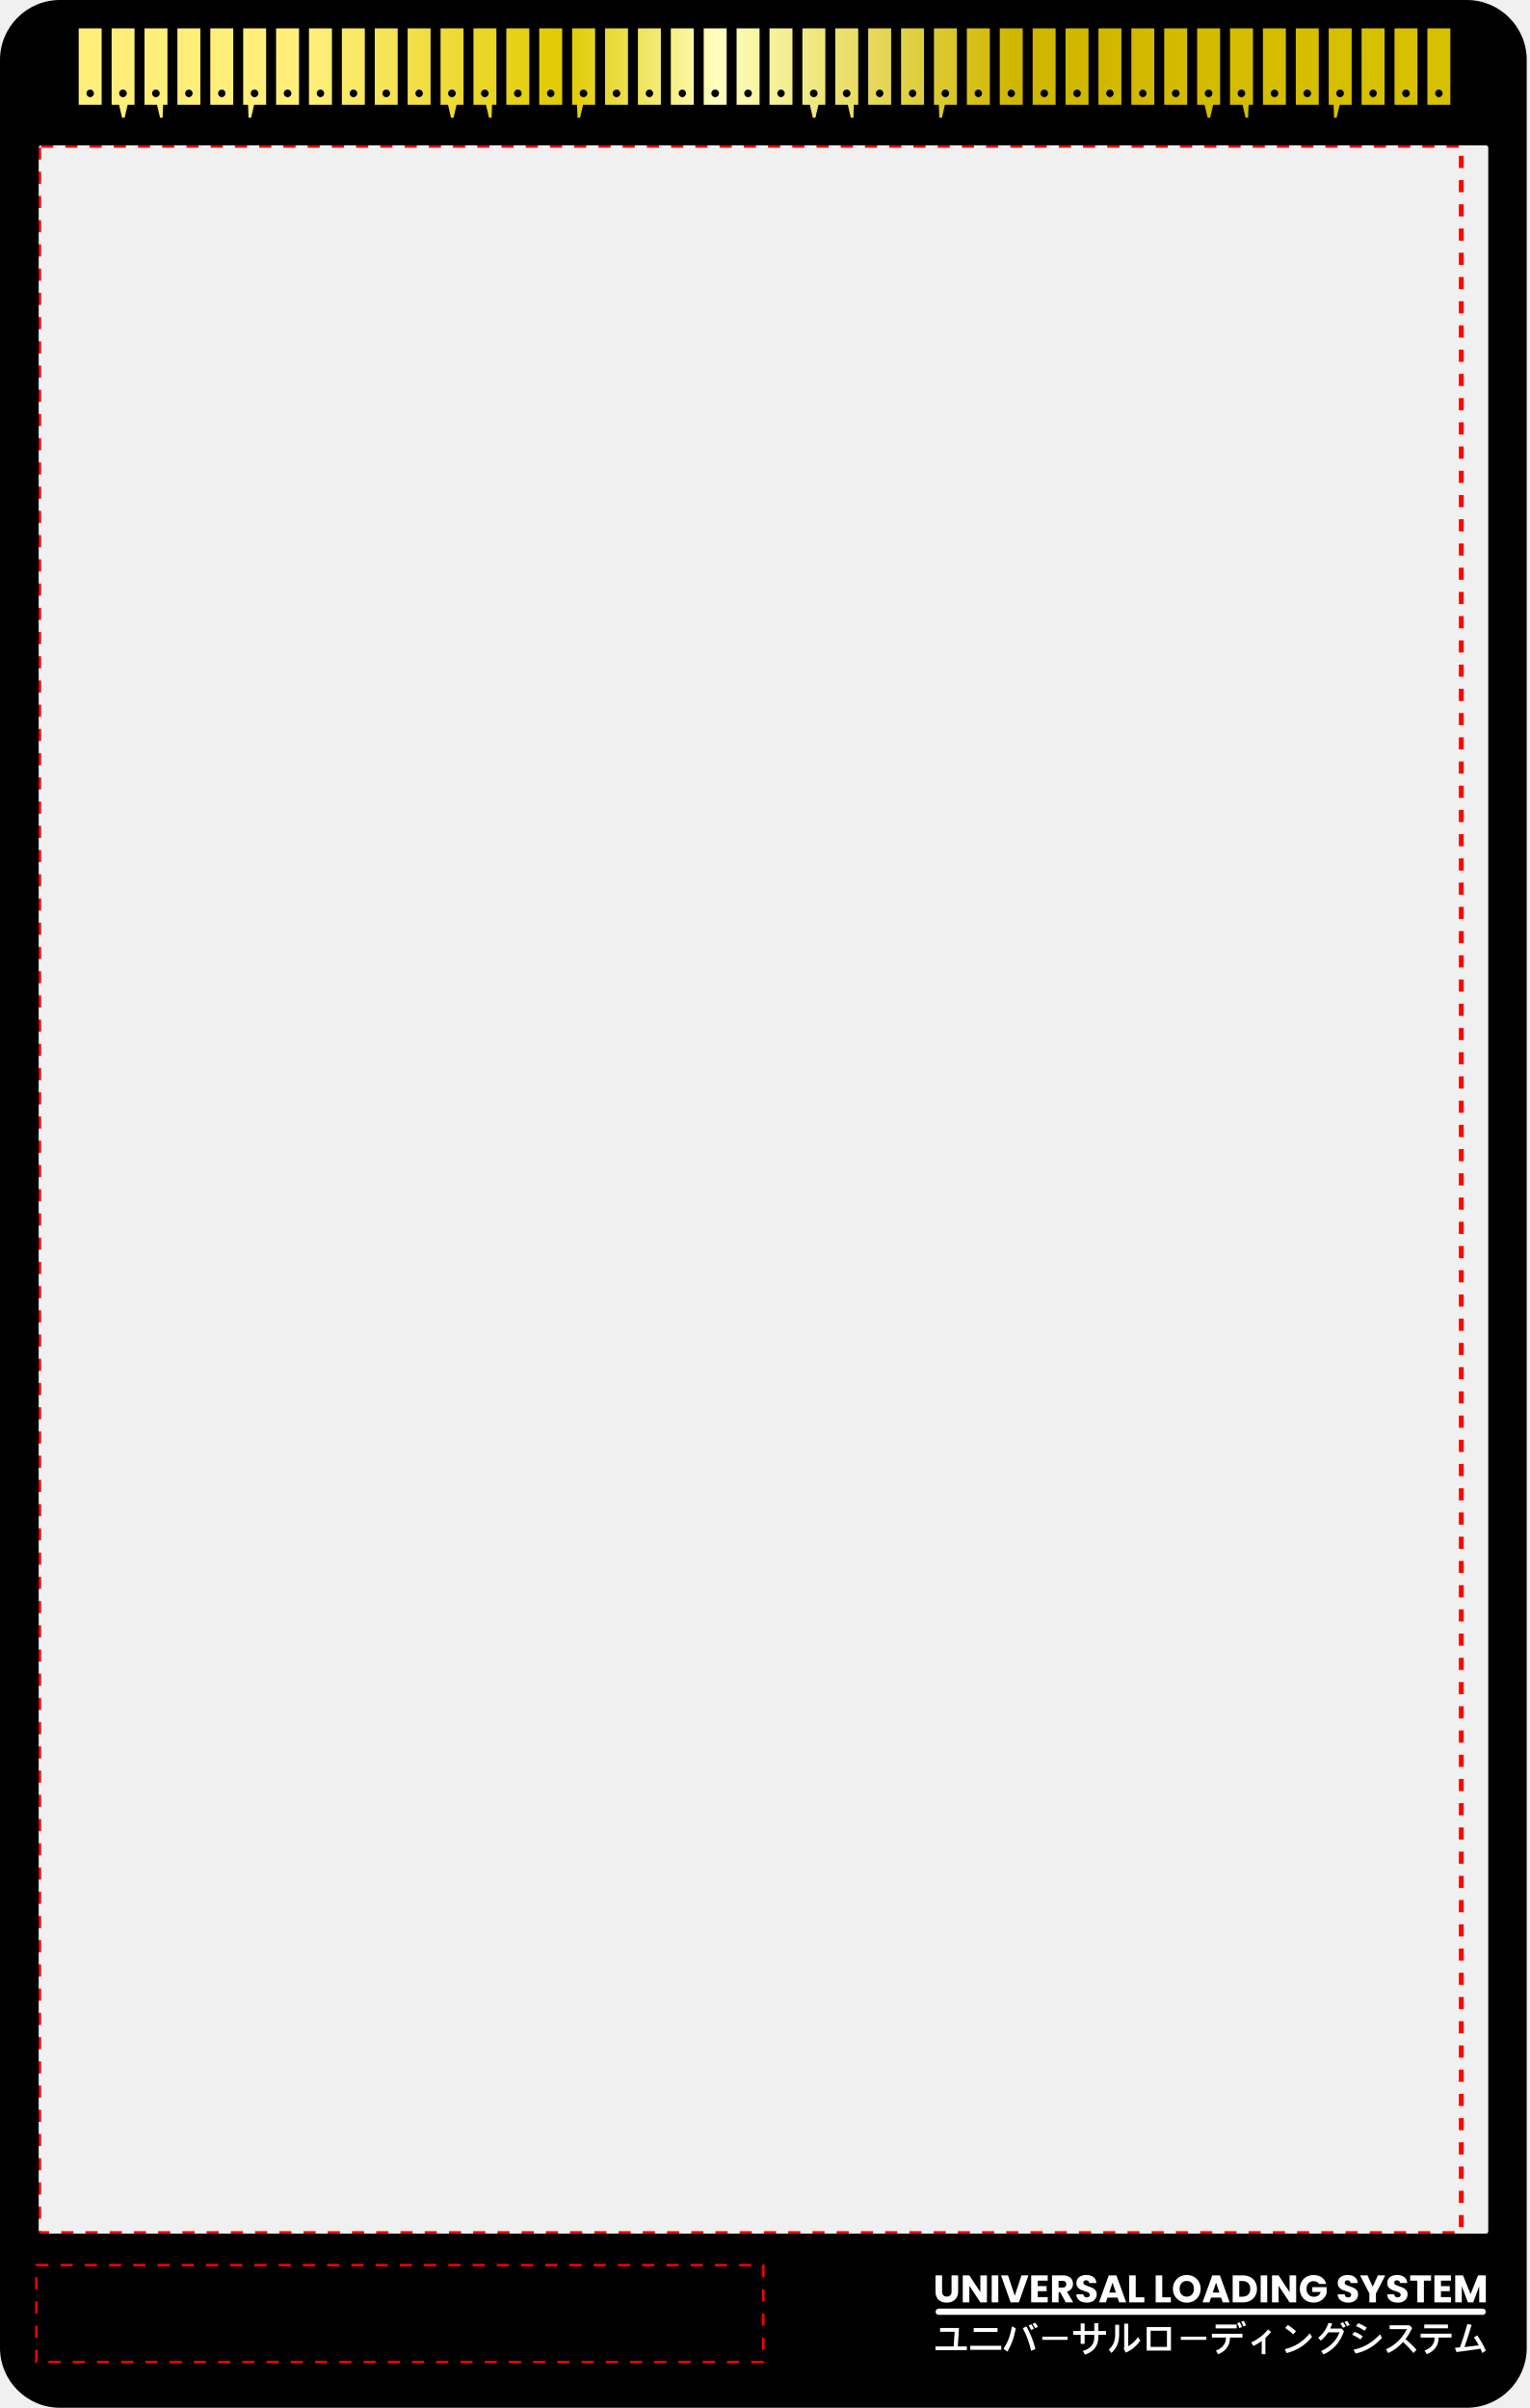
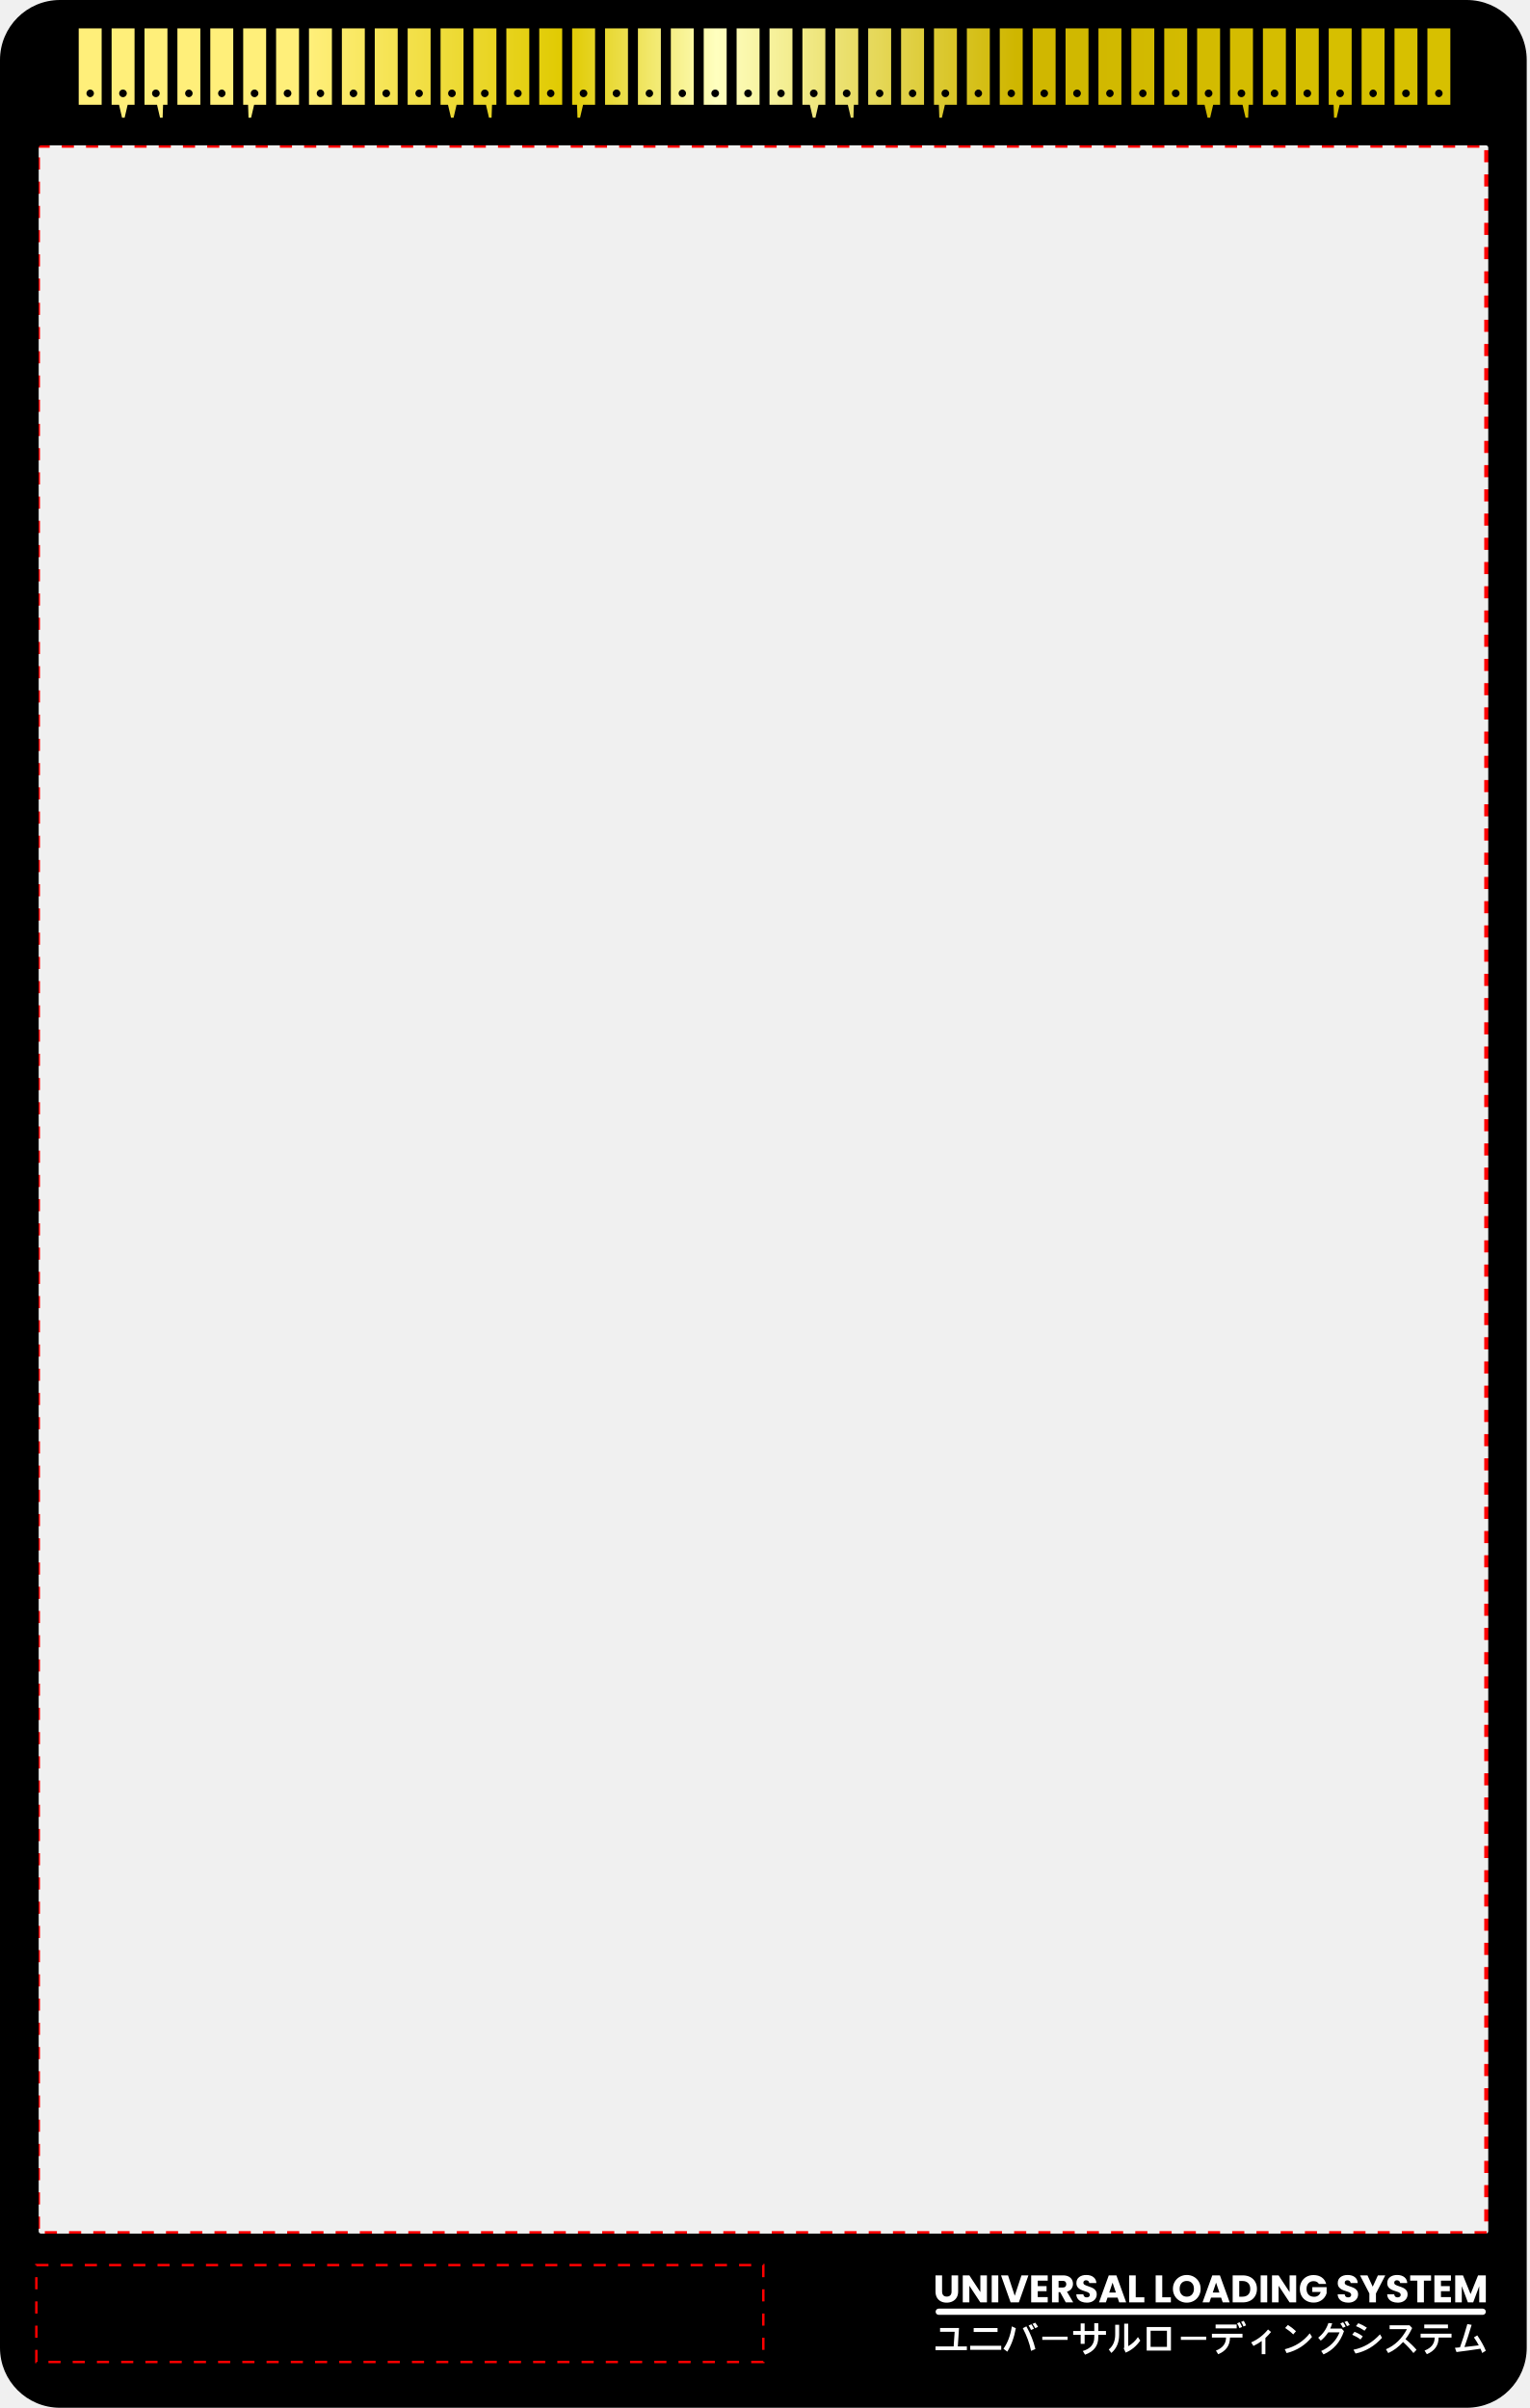
<svg xmlns="http://www.w3.org/2000/svg" xml:space="preserve" viewBox="0 0 631 994" version="1.1" id="svg5" width="631" height="994">
-   <rect id="placeholder" zaparoo-placeholder="main" zaparoo-fill-strategy="cover" width="587.063" height="862.027" x="15.968" y="59.986" fill="none" stroke="#ff0000" stroke-dasharray="5, 5" stroke-width="2" ry="0.985" />
+   <rect id="placeholder" zaparoo-placeholder="main" zaparoo-fill-strategy="cover" width="598" height="862" x="15.5" y="59.986" fill="none" stroke="#ff0000" stroke-dasharray="5, 5" stroke-width="2" />
  <path id="black-frame" d="M 24.756,0 C 11.093,0 0,11.093 0,24.756 V 969.145 C 0,982.808 11.093,993.9 24.756,993.9 h 580.523 c 13.663,0 24.755,-11.092 24.755,-24.755 V 24.755 C 630.034,11.094 618.942,0 605.279,0 Z m -7.803,59.986 h 596.228 c 0.546,0 0.984,0.439 0.984,0.985 v 860.056 c 0.002,0.545 -0.439,0.988 -0.984,0.987 H 16.953 c -0.545,5.6e-4 -0.986,-0.442 -0.984,-0.987 V 60.971 c 0,-0.546 0.438,-0.985 0.984,-0.985" />
  <rect id="logo_1" zaparoo-placeholder="platform_logo" x="15" y="935" width="300" height="40" fill="none" stroke="#ff0000" stroke-dasharray="5, 5" stroke-width="1" zaparoo-fill-strategy="fit" />
  <path id="white-bar" fill="#ffffff" d="m 613.153,954.262 c 0,0.711 -0.577,1.288 -1.288,1.288 h -224.52 a 1.289,1.289 0 0 1 0,-2.576 h 224.52 c 0.711,0 1.288,0.577 1.288,1.288" />
  <path id="gold-pins" fill="url(#a)" d="M 41.953,11.708 V 43.269 H 32.484 V 11.708 Z m -4.735,25.247 a 1.579,1.579 0 0 0 0,3.157 1.579,1.579 0 0 0 0,-3.157 M 177.7,11.708 v 31.561 h -9.469 V 11.708 Z m -4.735,25.247 a 1.579,1.579 0 0 0 0,3.157 1.579,1.579 0 0 0 0,-3.157 M 489.919,11.708 v 31.561 h -9.47 V 11.708 Z m -4.736,25.247 a 1.579,1.579 0 1 0 0.004,3.158 1.579,1.579 0 0 0 -0.004,-3.158 M 327.022,11.708 v 31.561 h -9.469 V 11.708 Z m -4.735,25.247 a 1.58,1.58 0 0 0 0,3.157 1.579,1.579 0 0 0 0,-3.157 M 82.677,11.708 V 43.269 H 73.208 V 11.708 Z m -4.735,25.247 a 1.579,1.579 0 0 0 0,3.157 1.579,1.579 0 0 0 0,-3.157 M 218.424,11.708 v 31.561 h -9.469 V 11.708 Z m -4.735,25.247 a 1.579,1.579 0 1 0 0.004,3.158 1.579,1.579 0 0 0 -0.004,-3.158 M 530.643,11.708 v 31.561 h -9.47 V 11.708 Z m -4.736,25.247 a 1.58,1.58 0 0 0 0,3.157 1.579,1.579 0 1 0 0,-3.157 M 367.746,11.708 v 31.561 h -9.469 V 11.708 Z m -4.735,25.247 a 1.579,1.579 0 0 0 0,3.157 1.579,1.579 0 0 0 0,-3.157 M 123.401,11.708 v 31.561 h -9.469 V 11.708 Z m -4.735,25.247 a 1.579,1.579 0 1 0 0.004,3.158 1.579,1.579 0 0 0 -0.004,-3.158 M 259.149,11.708 v 31.561 h -9.47 V 11.708 Z m -4.736,25.247 a 1.579,1.579 0 1 0 0.004,3.158 1.579,1.579 0 0 0 -0.004,-3.158 M 571.367,11.708 v 31.561 h -9.47 V 11.708 Z m -4.735,25.247 a 1.58,1.58 0 0 0 0,3.157 1.579,1.579 0 0 0 0,-3.157 M 408.47,11.708 v 31.561 h -9.469 V 11.708 Z m -4.735,25.247 a 1.579,1.579 0 0 0 0,3.157 1.579,1.579 0 0 0 0,-3.157 M 150.551,11.708 v 31.561 h -9.47 V 11.708 Z m -4.736,25.247 a 1.58,1.58 0 0 0 0,3.157 1.579,1.579 0 1 0 0,-3.157 M 462.769,11.708 V 43.269 H 453.3 V 11.708 Z m -4.735,25.247 a 1.579,1.579 0 0 0 0,3.157 1.579,1.579 0 0 0 0,-3.157 M 286.298,11.708 v 31.561 h -9.47 V 11.708 Z m -4.735,25.247 a 1.58,1.58 0 0 0 0,3.157 1.579,1.579 0 0 0 0,-3.157 M 598.516,11.708 v 31.561 h -9.469 V 11.708 Z m -4.735,25.247 a 1.579,1.579 0 0 0 0,3.157 1.579,1.579 0 0 0 0,-3.157 M 435.62,11.708 v 31.561 h -9.47 V 11.708 Z m -4.736,25.247 a 1.58,1.58 0 0 0 0,3.157 1.579,1.579 0 1 0 0,-3.157 M 96.252,11.708 v 31.561 h -9.47 V 11.708 Z m -4.735,25.247 a 1.58,1.58 0 0 0 0,3.157 1.579,1.579 0 0 0 0,-3.157 M 231.999,11.708 V 43.269 H 222.53 V 11.708 Z m -4.735,25.247 a 1.579,1.579 0 0 0 0,3.157 1.579,1.579 0 0 0 0,-3.157 M 544.218,11.708 v 31.561 h -9.47 V 11.708 Z m -4.736,25.247 a 1.579,1.579 0 1 0 0.004,3.158 1.579,1.579 0 0 0 -0.004,-3.158 M 381.321,11.708 v 31.561 h -9.47 V 11.708 Z m -4.735,25.247 a 1.58,1.58 0 0 0 0,3.157 1.579,1.579 0 0 0 0,-3.157 M 136.976,11.708 v 31.561 h -9.469 V 11.708 Z m -4.735,25.247 a 1.579,1.579 0 0 0 0,3.157 1.579,1.579 0 0 0 0,-3.157 M 272.723,11.708 v 31.561 h -9.469 V 11.708 Z m -4.735,25.247 a 1.579,1.579 0 0 0 0,3.157 1.579,1.579 0 0 0 0,-3.157 M 584.942,11.708 v 31.561 h -9.47 V 11.708 Z m -4.736,25.247 a 1.579,1.579 0 1 0 0.004,3.158 1.579,1.579 0 0 0 -0.004,-3.158 M 422.045,11.708 v 31.561 h -9.469 V 11.708 Z m -4.735,25.247 a 1.58,1.58 0 0 0 0,3.157 1.579,1.579 0 0 0 0,-3.157 M 164.126,11.708 v 31.561 h -9.47 V 11.708 Z m -4.736,25.247 a 1.579,1.579 0 1 0 0.004,3.158 1.579,1.579 0 0 0 -0.004,-3.158 M 476.344,11.708 v 31.561 h -9.47 V 11.708 Z m -4.735,25.247 a 1.58,1.58 0 0 0 0,3.157 1.579,1.579 0 0 0 0,-3.157 M 313.447,11.708 v 31.561 h -9.469 V 11.708 Z m -4.735,25.247 a 1.579,1.579 0 1 0 0.004,3.158 1.579,1.579 0 0 0 -0.004,-3.158 m -8.839,-25.247 v 31.561 h -9.47 V 11.708 Z m -4.736,25.247 a 1.579,1.579 0 1 0 0.004,3.158 1.579,1.579 0 0 0 -0.004,-3.158 M 449.195,11.708 v 31.561 h -9.47 V 11.708 Z m -4.736,25.247 a 1.579,1.579 0 1 0 0.004,3.158 1.579,1.579 0 0 0 -0.004,-3.158 m -395.33,6.313 h -3.07 v -31.56 h 9.469 v 31.56 H 52.67 l -1.233,5.306 h -1.075 z m 1.664,-6.312 a 1.579,1.579 0 1 0 10e-4,3.157 1.579,1.579 0 0 0 -10e-4,-3.157 m 134.083,6.312 h -3.07 v -31.56 h 9.469 v 31.56 h -2.858 l -1.233,5.306 h -1.075 z m 1.664,-6.312 a 1.579,1.579 0 1 0 0.001,3.157 1.579,1.579 0 0 0 -0.001,-3.157 m 310.554,6.312 h -3.07 v -31.56 h 9.469 v 31.56 h -2.857 l -1.233,5.306 h -1.076 z m 1.665,-6.312 a 1.579,1.579 0 1 0 0,3.158 1.579,1.579 0 0 0 0,-3.158 m -164.561,6.312 h -3.07 v -31.56 h 9.469 v 31.56 h -2.858 l -1.233,5.306 h -1.075 z m 1.664,-6.312 a 1.579,1.579 0 1 0 10e-4,3.157 1.579,1.579 0 0 0 -10e-4,-3.157 m -233.487,6.312 h -2.018 v -31.56 h 9.469 v 31.56 h -4.961 l -1.233,5.306 h -1.076 z m 2.717,-6.312 a 1.579,1.579 0 1 0 0.001,3.157 1.579,1.579 0 0 0 -0.001,-3.157 m 133.031,6.312 h -2.018 v -31.56 h 9.469 v 31.56 h -4.962 l -1.233,5.306 h -1.075 z m 2.716,-6.312 a 1.579,1.579 0 1 0 0.001,3.157 1.579,1.579 0 0 0 -0.001,-3.157 m 309.502,6.312 h -2.018 v -31.56 h 9.469 v 31.56 h -4.962 l -1.233,5.306 h -1.075 z m 2.716,-6.312 a 1.579,1.579 0 1 0 10e-4,3.157 1.579,1.579 0 0 0 -10e-4,-3.157 m -165.613,6.312 h -2.018 v -31.56 h 9.469 v 31.56 h -4.961 l -1.233,5.306 h -1.076 z m 2.717,-6.312 a 1.579,1.579 0 1 0 10e-4,3.157 1.579,1.579 0 0 0 -10e-4,-3.157 M 64.808,43.268 h -5.175 v -31.56 h 9.469 v 31.56 h -1.805 l -0.181,5.306 h -1.075 z m -0.44,-6.312 a 1.579,1.579 0 1 0 0.001,3.157 1.579,1.579 0 0 0 -0.001,-3.157 m 136.187,6.312 h -5.175 v -31.56 h 9.469 v 31.56 h -1.805 l -0.181,5.306 h -1.075 z m -0.44,-6.312 a 1.579,1.579 0 1 0 0.001,3.157 1.579,1.579 0 0 0 -0.001,-3.157 m 312.658,6.312 h -5.174 v -31.56 h 9.469 v 31.56 h -1.806 l -0.181,5.306 h -1.075 z m -0.44,-6.312 a 1.579,1.579 0 1 0 10e-4,3.157 1.579,1.579 0 0 0 -10e-4,-3.157 m -162.456,6.312 h -5.175 v -31.56 h 9.469 v 31.56 h -1.805 l -0.181,5.306 h -1.075 z m -0.44,-6.312 a 1.579,1.579 0 1 0 10e-4,3.157 1.579,1.579 0 0 0 -10e-4,-3.157" style="fill:url(#a)" />
  <defs id="defs5">
    <linearGradient id="a" x1="0" x2="1" y1="0" y2="0" gradientTransform="matrix(-441.145,0,0,-441.145,569.127,50.047)" gradientUnits="userSpaceOnUse">
      <stop offset="0" stop-color="#d7c000" id="stop1" />
      <stop offset=".34" stop-color="#cfb600" id="stop2" />
      <stop offset=".62" stop-color="#ffffbf" id="stop3" />
      <stop offset=".76" stop-color="#e0ca00" id="stop4" />
      <stop offset="1" stop-color="#ffef7a" id="stop5" />
    </linearGradient>
  </defs>
  <path id="nfc-loading" fill="#ffffff" d="m 388.774,939.253 v 6.672 q 0,1 0.492,1.541 0.493,0.54 1.446,0.54 0.954,0 1.461,-0.54 0.51,-0.54 0.509,-1.541 v -6.672 h 2.717 v 6.657 q 0,1.493 -0.636,2.525 a 4.07,4.07 0 0 1 -1.707,1.557 q -1.073,0.524 -2.391,0.524 -1.32,0 -2.36,-0.516 a 3.85,3.85 0 0 1 -1.644,-1.557 q -0.604,-1.04 -0.604,-2.533 v -6.657 z m 18.508,11.152 h -2.717 l -4.543,-6.878 v 6.878 h -2.717 v -11.152 h 2.717 l 4.543,6.91 v -6.91 h 2.717 z m 4.686,-11.152 v 11.152 h -2.716 v -11.152 z m 12.439,0 -3.956,11.152 h -3.4 l -3.955,-11.152 h 2.892 l 2.764,8.42 2.78,-8.42 z m 3.844,2.176 v 2.256 h 3.639 v 2.097 h -3.639 v 2.447 h 4.115 v 2.176 h -6.83 v -11.152 h 6.83 v 2.176 z m 11.566,8.976 -2.32,-4.21 h -0.65 v 4.21 h -2.718 v -11.152 h 4.56 q 1.32,0 2.248,0.46 0.93,0.461 1.39,1.263 0.46,0.803 0.46,1.788 a 3.32,3.32 0 0 1 -0.627,1.985 q -0.627,0.874 -1.85,1.24 l 2.573,4.416 z m -2.97,-6.132 h 1.683 q 0.748,0 1.12,-0.365 0.375,-0.367 0.374,-1.033 0,-0.636 -0.374,-1 -0.373,-0.367 -1.12,-0.366 h -1.684 z m 11.676,6.243 q -1.224,0 -2.192,-0.397 -0.97,-0.397 -1.55,-1.176 -0.58,-0.779 -0.611,-1.874 h 2.891 q 0.064,0.62 0.43,0.946 0.364,0.324 0.952,0.325 0.604,0 0.954,-0.278 0.35,-0.278 0.35,-0.77 a 0.91,0.91 0 0 0 -0.279,-0.684 2.3,2.3 0 0 0 -0.683,-0.444 q -0.405,-0.176 -1.152,-0.397 -1.08,-0.335 -1.763,-0.668 a 3.25,3.25 0 0 1 -1.176,-0.985 q -0.492,-0.65 -0.492,-1.7 0,-1.556 1.128,-2.439 1.128,-0.88 2.938,-0.881 1.845,0 2.971,0.881 1.128,0.883 1.208,2.455 h -2.939 q -0.032,-0.54 -0.397,-0.85 -0.366,-0.31 -0.938,-0.31 -0.492,0 -0.794,0.263 -0.302,0.262 -0.302,0.754 0,0.54 0.508,0.842 0.51,0.302 1.59,0.651 1.08,0.366 1.755,0.7 0.675,0.334 1.167,0.969 0.492,0.634 0.493,1.636 0,0.953 -0.484,1.731 -0.486,0.78 -1.407,1.24 -0.921,0.46 -2.176,0.46 m 12.677,-2.08 h -4.162 l -0.667,1.969 h -2.844 l 4.035,-11.152 h 3.146 l 4.035,11.152 h -2.876 z m -0.699,-2.098 -1.382,-4.083 -1.366,4.083 z m 8.182,1.97 h 3.558 v 2.097 h -6.275 v -11.152 h 2.717 z m 10.946,0 h 3.558 v 2.097 h -6.275 v -11.152 h 2.717 z m 10.135,2.208 a 5.8,5.8 0 0 1 -2.884,-0.73 5.46,5.46 0 0 1 -2.08,-2.042 q -0.771,-1.31 -0.771,-2.947 0,-1.635 0.77,-2.94 a 5.47,5.47 0 0 1 2.081,-2.032 5.8,5.8 0 0 1 2.884,-0.731 q 1.573,0 2.883,0.731 a 5.36,5.36 0 0 1 2.065,2.033 q 0.755,1.303 0.755,2.94 0,1.636 -0.763,2.946 a 5.4,5.4 0 0 1 -2.065,2.042 q -1.302,0.73 -2.875,0.73 m 0,-2.478 q 1.334,0 2.137,-0.89 0.803,-0.89 0.802,-2.35 0,-1.478 -0.802,-2.36 -0.804,-0.881 -2.137,-0.882 -1.35,0 -2.152,0.874 -0.803,0.874 -0.803,2.367 0,1.477 0.803,2.36 0.802,0.88 2.152,0.881 m 14.155,0.397 h -4.162 l -0.668,1.97 h -2.843 l 4.035,-11.152 h 3.145 l 4.035,11.152 h -2.875 z m -0.7,-2.097 -1.381,-4.083 -1.367,4.083 z m 9.644,-7.085 q 1.763,0 3.082,0.699 a 5,5 0 0 1 2.041,1.962 q 0.723,1.263 0.723,2.915 0,1.636 -0.723,2.907 a 4.97,4.97 0 0 1 -2.05,1.97 q -1.326,0.699 -3.073,0.699 h -4.178 v -11.152 z m -0.175,8.8 q 1.54,0 2.399,-0.841 0.858,-0.843 0.858,-2.383 0,-1.54 -0.858,-2.4 -0.858,-0.857 -2.4,-0.857 h -1.285 v 6.482 z m 10.262,-8.8 v 11.152 h -2.716 v -11.152 z m 11.947,11.152 h -2.716 l -4.544,-6.878 v 6.878 h -2.716 v -11.152 h 2.716 l 4.544,6.91 v -6.91 h 2.716 z m 9.374,-7.625 a 2.04,2.04 0 0 0 -0.866,-0.85 q -0.564,-0.294 -1.327,-0.294 -1.318,0 -2.113,0.865 -0.794,0.866 -0.794,2.312 0,1.541 0.833,2.407 0.835,0.866 2.296,0.866 1,0 1.692,-0.509 0.69,-0.509 1.009,-1.461 h -3.447 v -2.002 h 5.91 v 2.526 a 5.3,5.3 0 0 1 -1.025,1.89 5.4,5.4 0 0 1 -1.835,1.414 q -1.112,0.54 -2.51,0.54 -1.653,0 -2.947,-0.723 a 5.14,5.14 0 0 1 -2.018,-2.009 q -0.723,-1.286 -0.723,-2.94 0,-1.65 0.723,-2.946 a 5.15,5.15 0 0 1 2.01,-2.017 q 1.287,-0.723 2.939,-0.723 2.002,0 3.376,0.969 1.374,0.969 1.819,2.685 z m 12.105,7.736 q -1.223,0 -2.193,-0.397 -0.968,-0.397 -1.548,-1.176 -0.58,-0.779 -0.612,-1.874 h 2.891 q 0.063,0.62 0.43,0.946 0.364,0.324 0.952,0.325 0.604,0 0.953,-0.278 0.35,-0.279 0.35,-0.77 a 0.9,0.9 0 0 0 -0.278,-0.684 2.2,2.2 0 0 0 -0.683,-0.444 q -0.405,-0.176 -1.152,-0.397 -1.08,-0.335 -1.763,-0.668 a 3.26,3.26 0 0 1 -1.176,-0.985 q -0.492,-0.65 -0.492,-1.7 0,-1.556 1.127,-2.439 1.129,-0.88 2.94,-0.881 1.842,0 2.97,0.881 1.129,0.883 1.208,2.455 h -2.94 q -0.03,-0.54 -0.397,-0.85 -0.365,-0.31 -0.936,-0.31 -0.494,0 -0.795,0.263 -0.302,0.262 -0.302,0.754 0,0.54 0.508,0.842 0.51,0.302 1.589,0.651 1.08,0.366 1.755,0.7 0.676,0.333 1.168,0.969 0.493,0.634 0.492,1.636 0,0.953 -0.484,1.731 -0.485,0.78 -1.406,1.24 -0.922,0.46 -2.176,0.46 m 15.298,-11.263 -3.86,7.467 v 3.685 h -2.716 v -3.685 l -3.861,-7.467 h 3.082 l 2.16,4.67 2.145,-4.67 z m 5.132,11.263 q -1.224,0 -2.192,-0.397 -0.97,-0.397 -1.55,-1.176 -0.58,-0.779 -0.611,-1.874 h 2.891 q 0.065,0.62 0.429,0.946 0.366,0.324 0.953,0.325 0.603,0 0.953,-0.278 0.35,-0.279 0.35,-0.77 a 0.9,0.9 0 0 0 -0.278,-0.684 2.2,2.2 0 0 0 -0.683,-0.444 q -0.405,-0.176 -1.152,-0.397 -1.08,-0.335 -1.763,-0.668 a 3.25,3.25 0 0 1 -1.176,-0.985 q -0.492,-0.65 -0.493,-1.7 0,-1.556 1.129,-2.439 1.127,-0.88 2.938,-0.881 1.844,0 2.971,0.881 1.128,0.883 1.208,2.455 h -2.94 q -0.03,-0.54 -0.396,-0.85 -0.366,-0.31 -0.938,-0.31 -0.492,0 -0.794,0.263 -0.303,0.262 -0.302,0.754 0,0.54 0.508,0.842 0.51,0.302 1.59,0.651 1.08,0.366 1.754,0.7 0.676,0.333 1.168,0.969 0.492,0.634 0.493,1.636 0,0.953 -0.485,1.731 -0.485,0.78 -1.406,1.24 -0.922,0.46 -2.176,0.46 m 13.757,-11.263 v 2.176 h -2.954 v 8.976 h -2.717 v -8.976 h -2.955 v -2.176 z m 4.083,2.176 v 2.256 h 3.638 v 2.097 h -3.638 v 2.447 h 4.115 v 2.176 h -6.832 v -11.152 h 6.832 v 2.176 z m 18.507,-2.176 v 11.152 h -2.716 v -6.688 l -2.494,6.688 h -2.192 l -2.51,-6.704 v 6.704 h -2.717 v -11.152 h 3.21 l 3.129,7.72 3.098,-7.72 z" />
  <path id="nfc-loading-jap" fill="#ffffff" d="m 399,968.57 v 1.555 h -12.943 v -1.555 h 7.488 c 0.149,-2.033 0.298,-4.016 0.413,-6.033 h -6.016 v -1.57 h 7.818 c -0.165,2.959 -0.33,5.488 -0.495,7.603 z m 12.661,-7.57 v 1.62 h -9.851 v -1.62 z m 1.521,7.322 v 1.654 h -12.81 v -1.654 z m 2.496,2.43 -1.587,-1.206 c 1.736,-2.446 2.91,-5.521 3.47,-9.24 l 1.638,0.76 c -0.678,3.802 -1.852,7.009 -3.521,9.686 m 11.603,-1.09 -1.785,0.76 c -0.611,-3.108 -1.769,-6.215 -3.405,-9.356 l 1.471,-0.76 c 1.72,3.041 2.959,6.165 3.72,9.356 m -0.594,-8.364 -1.224,0.496 c -0.182,-0.53 -0.528,-1.158 -0.991,-1.836 l 1.156,-0.512 c 0.414,0.596 0.794,1.224 1.059,1.852 m 1.685,-0.794 -1.173,0.546 a 12,12 0 0 0 -1.124,-1.769 l 1.14,-0.496 c 0.43,0.53 0.81,1.108 1.157,1.72 m 12.2,4.034 v 1.338 h -10.448 v -1.338 z m 15.834,-2.332 v 1.587 h -3.174 v 1.075 c 0,3.454 -1.834,5.834 -5.47,7.124 l -0.926,-1.52 c 3.173,-0.943 4.744,-2.81 4.744,-5.604 v -1.075 h -3.984 v 3.736 h -1.636 v -3.736 h -3.091 v -1.587 h 3.09 v -3.107 h 1.637 v 3.107 h 3.984 v -3.223 h 1.652 v 3.223 z m 2.215,9.075 -1.058,-1.438 c 1.752,-1.421 2.645,-3.47 2.645,-6.149 v -4.05 h 1.636 v 4.116 c 0,3.174 -1.057,5.67 -3.223,7.521 m 10.976,-6.562 0.958,1.455 c -1.653,2.364 -3.652,3.983 -6.033,4.959 l -0.843,-1.852 0.248,-0.1 v -9.983 h 1.653 v 9.29 q 2.504,-1.464 4.017,-3.769 m 13.62,-4.149 v 9.736 h -10.017 v -9.736 z m -8.397,8.2 h 6.744 v -6.662 h -6.744 z m 22.942,-4.232 v 1.338 h -10.446 v -1.338 z m 12.58,-4.992 v 1.586 h -8.695 v -1.586 z m 2.396,3.801 v 1.587 h -5.157 c 0,3.223 -1.62,5.52 -4.86,6.876 l -0.942,-1.504 c 2.777,-1.074 4.165,-2.86 4.165,-5.372 h -5.818 v -1.587 z m -0.165,-2.777 -1.091,0.447 a 7.6,7.6 0 0 0 -0.992,-1.967 l 1.074,-0.446 c 0.397,0.61 0.728,1.256 1.009,1.966 m 1.636,-0.661 -1.074,0.43 a 8,8 0 0 0 -0.959,-1.868 l 1.075,-0.463 c 0.396,0.612 0.727,1.24 0.958,1.9 m 7.984,5.19 v 6.678 h -1.52 v -5.438 c -0.926,0.694 -2.067,1.389 -3.406,2.05 l -0.942,-1.471 c 2.777,-1.224 5.09,-3.042 6.959,-5.34 l 1.24,1.042 a 25,25 0 0 1 -2.331,2.48 m 12.628,-2.793 -1.14,1.322 c -0.992,-1.008 -2.116,-1.868 -3.34,-2.661 l 1.142,-1.256 c 1.206,0.76 2.313,1.62 3.338,2.595 m 5.67,0.876 0.942,1.47 c -2.744,3.39 -6.264,5.638 -10.48,6.68 l -0.76,-1.588 c 4.232,-1.041 7.703,-3.24 10.298,-6.562 m 13.124,-1.984 1.008,1.075 c -1.553,4.578 -4.363,7.801 -8.446,9.603 l -0.959,-1.404 c 3.637,-1.637 6.149,-4.2 7.57,-7.687 h -4.66 c -0.942,1.389 -1.968,2.53 -3.092,3.405 l -1.057,-1.206 c 2,-1.57 3.388,-3.57 4.215,-6.066 l 1.57,0.132 c -0.248,0.843 -0.546,1.537 -0.81,2.148 z m 1.703,-0.826 -1.14,0.512 c -0.232,-0.512 -0.596,-1.107 -1.075,-1.768 l 1.157,-0.512 c 0.43,0.628 0.81,1.222 1.058,1.768 m 1.669,-0.612 -1.124,0.447 a 8.4,8.4 0 0 0 -1.025,-1.703 l 1.075,-0.447 c 0.462,0.579 0.81,1.158 1.074,1.703 m 7.091,1.075 -0.975,1.256 a 17,17 0 0 0 -3.537,-1.884 l 0.975,-1.207 c 1.29,0.512 2.43,1.091 3.537,1.835 m -1.702,3.603 -0.942,1.29 c -0.926,-0.744 -2.066,-1.39 -3.422,-1.984 l 0.958,-1.19 c 1.306,0.496 2.447,1.123 3.406,1.884 m 7.107,-0.843 0.843,1.422 c -3.04,3.405 -6.694,5.587 -10.926,6.495 l -0.86,-1.57 c 4.133,-0.81 7.786,-2.926 10.943,-6.347 m 15.075,6.38 -1.273,1.34 c -1.107,-1.422 -2.513,-2.943 -4.265,-4.563 -1.883,2.05 -3.917,3.587 -6.132,4.562 l -0.942,-1.554 c 3.72,-1.62 6.595,-4.38 8.661,-8.314 h -7.157 v -1.586 h 8.231 l 1.075,1.124 c -0.91,1.934 -1.852,3.454 -2.761,4.578 1.95,1.636 3.487,3.108 4.562,4.414 m 12.976,-10.446 v 1.586 h -9.786 v -1.587 z m 1.471,3.801 v 1.587 h -5.323 c 0,3.223 -1.636,5.522 -4.86,6.877 l -0.941,-1.504 c 2.793,-1.075 4.165,-2.86 4.165,-5.373 h -5.802 v -1.589 z m 14.148,7.026 -1.503,0.942 c -0.149,-0.496 -0.38,-1.075 -0.694,-1.769 -3.29,0.512 -6.58,0.959 -9.902,1.372 l -0.644,-1.752 c 0.777,-0.066 1.487,-0.116 2.082,-0.182 1.008,-2.727 2.034,-5.934 3.042,-9.62 l 1.769,0.33 c -1.092,3.687 -2.083,6.745 -2.976,9.158 l 5.917,-0.695 c -0.463,-0.958 -1.14,-2.032 -2,-3.288 l 1.39,-0.827 c 1.503,2.215 2.693,4.314 3.52,6.331" />
</svg>
